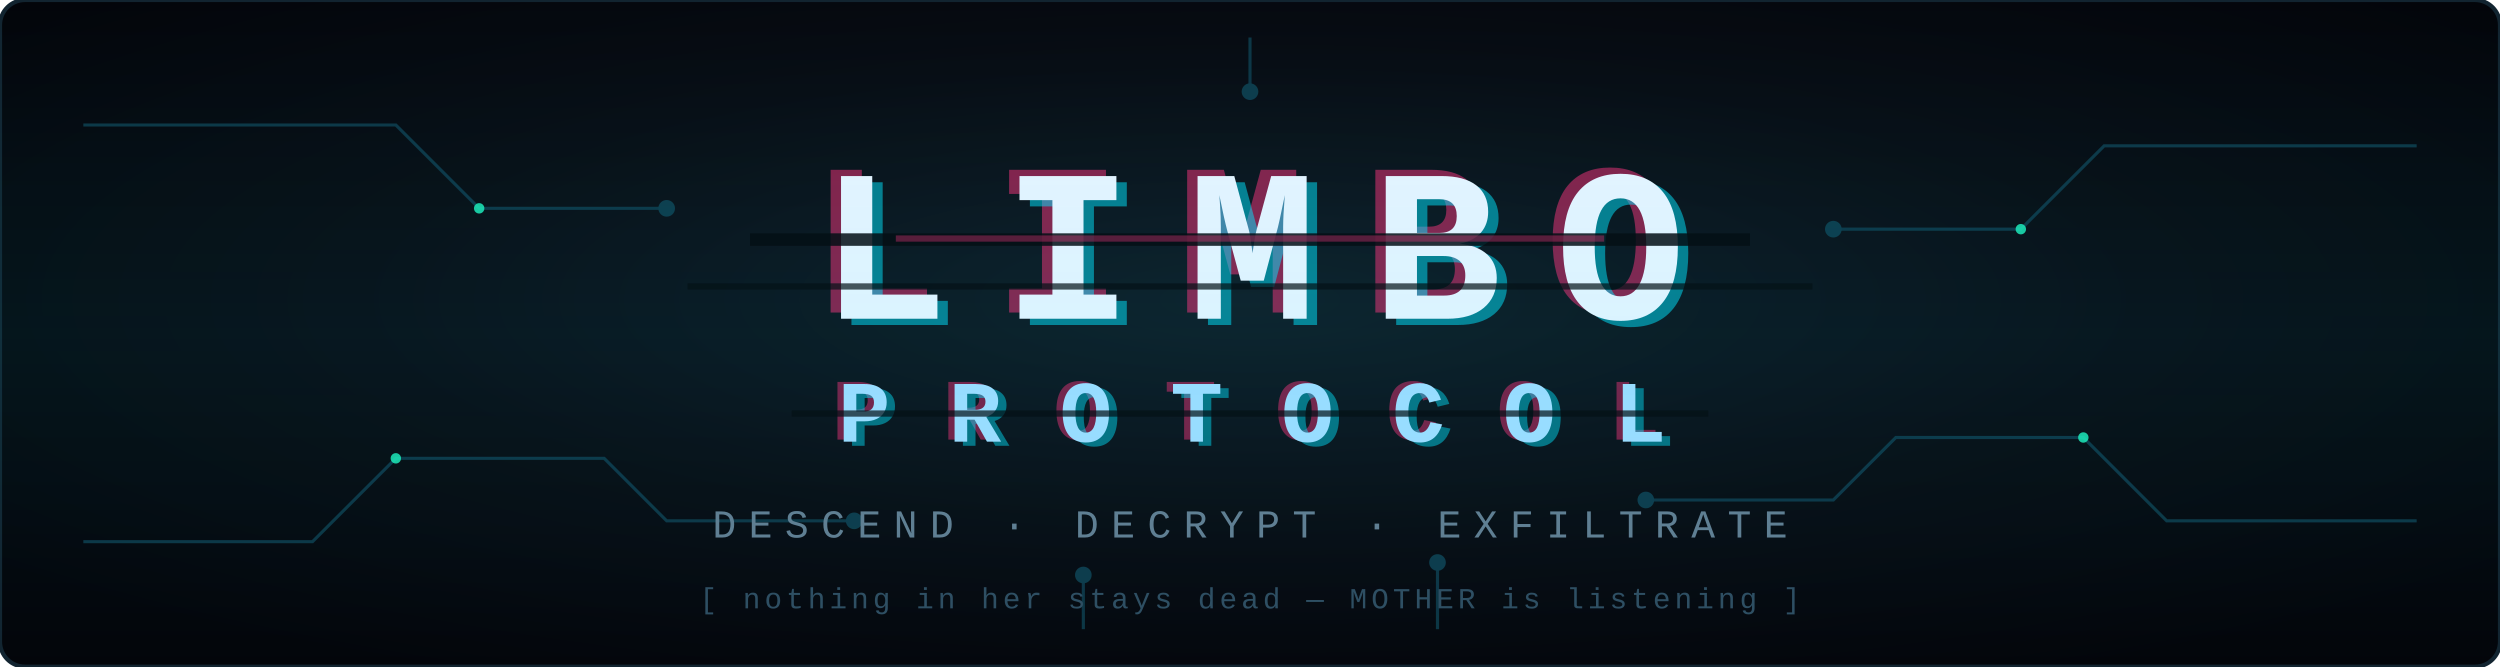
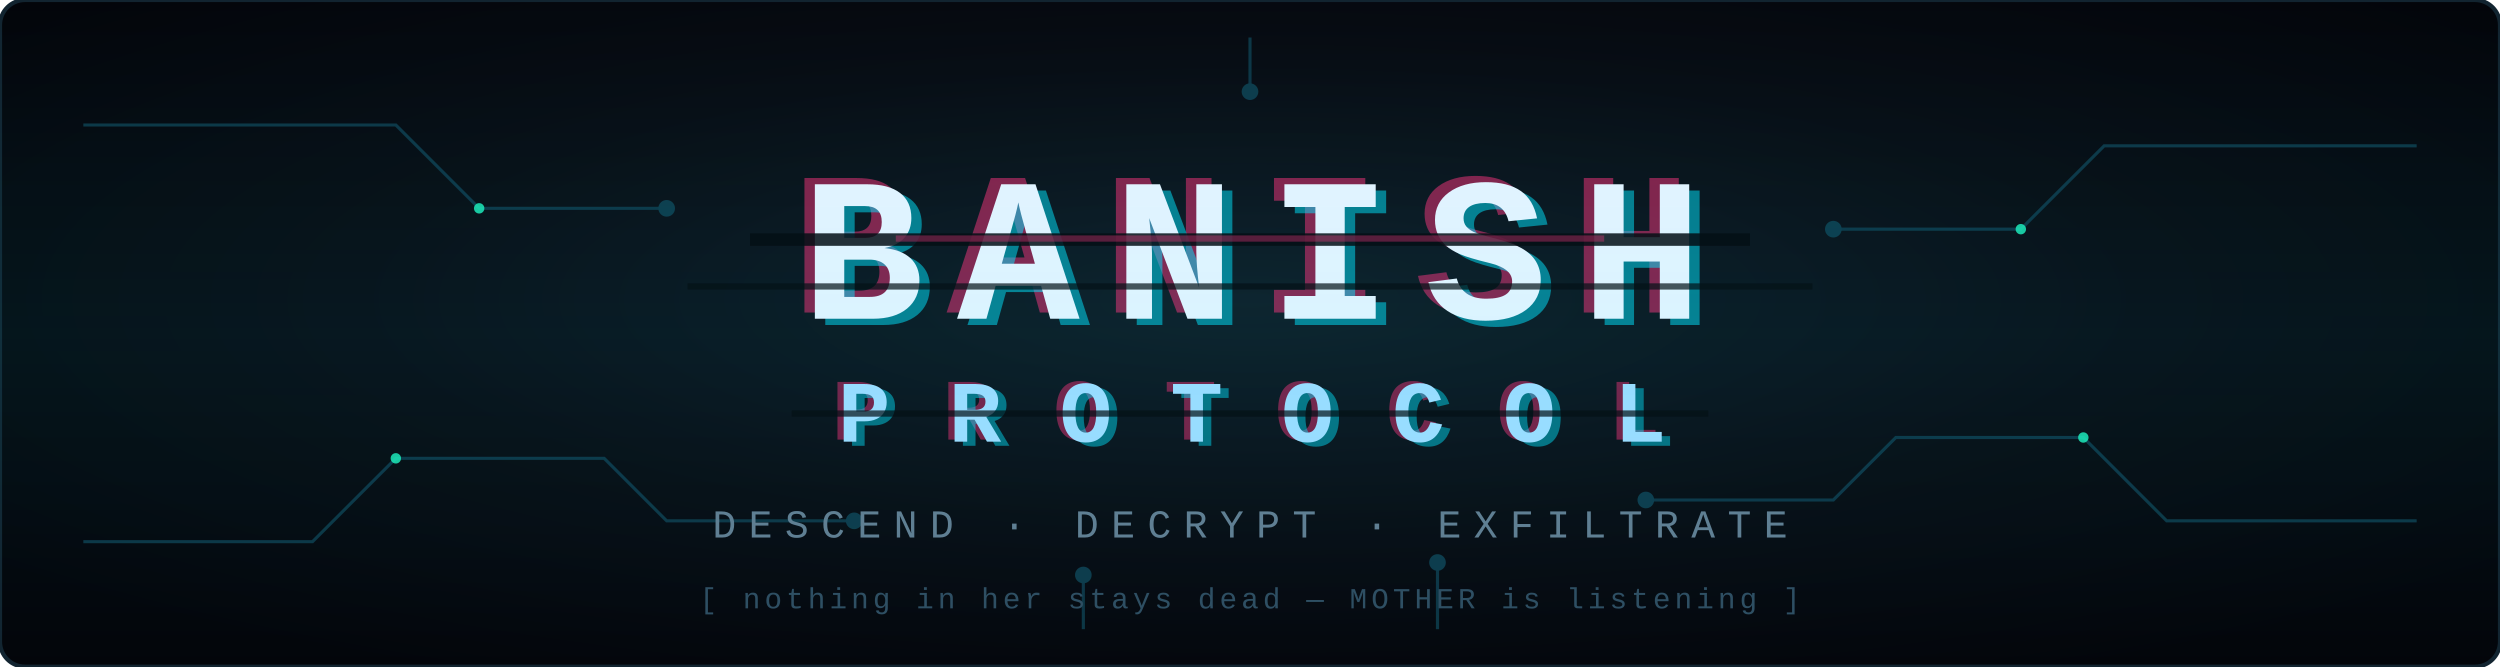
- <svg xmlns="http://www.w3.org/2000/svg" width="1200" height="320" viewBox="0 0 1200 320" role="img" aria-label="LIMBO PROTOCOL">
+ <svg xmlns="http://www.w3.org/2000/svg" width="1200" height="320" viewBox="0 0 1200 320" role="img" aria-label="BANISH PROTOCOL">
  <defs>
    <radialGradient id="glow" cx="50%" cy="45%" r="65%">
      <stop offset="0%" stop-color="#0e1a24" />
      <stop offset="55%" stop-color="#070b12" />
      <stop offset="100%" stop-color="#03050a" />
    </radialGradient>
    <linearGradient id="scan" x1="0" y1="0" x2="0" y2="1">
      <stop offset="0%" stop-color="#00e5ff" stop-opacity="0" />
      <stop offset="50%" stop-color="#00e5ff" stop-opacity="0.06" />
      <stop offset="100%" stop-color="#00e5ff" stop-opacity="0" />
    </linearGradient>
  </defs>
  <rect width="1200" height="320" rx="12" fill="url(#glow)" />
  <rect width="1200" height="320" rx="12" fill="none" stroke="#122430" stroke-width="2" />
  <g stroke="#0d3a4a" stroke-width="1.5" fill="none" opacity="0.9">
    <path d="M40 60 H190 L230 100 H320" />
    <path d="M40 260 H150 L190 220 H290 L320 250 H410" />
    <path d="M1160 70 H1010 L970 110 H880" />
    <path d="M1160 250 H1040 L1000 210 H910 L880 240 H790" />
    <path d="M600 18 V44" />
    <path d="M520 302 V276" />
    <path d="M690 302 V270" />
  </g>
  <g fill="#0d3a4a">
    <circle cx="320" cy="100" r="4" />
    <circle cx="410" cy="250" r="4" />
    <circle cx="880" cy="110" r="4" />
    <circle cx="790" cy="240" r="4" />
    <circle cx="600" cy="44" r="4" />
    <circle cx="520" cy="276" r="4" />
    <circle cx="690" cy="270" r="4" />
  </g>
  <g fill="#1de9b6" opacity="0.85">
    <circle cx="230" cy="100" r="2.5" />
    <circle cx="190" cy="220" r="2.5" />
    <circle cx="970" cy="110" r="2.5" />
    <circle cx="1000" cy="210" r="2.5" />
  </g>
-   <g font-family="'Courier New', Courier, monospace" font-weight="bold" font-size="104" letter-spacing="26" text-anchor="middle">
-     <text x="596" y="150" fill="#ff2d78" opacity="0.5">LIMBO</text>
-     <text x="606" y="156" fill="#00e5ff" opacity="0.5">LIMBO</text>
-     <text x="601" y="153" fill="#e8f4ff">LIMBO</text>
+   <g font-family="'Courier New', Courier, monospace" font-weight="bold" font-size="98" letter-spacing="16" text-anchor="middle">
+     <text x="596" y="150" fill="#ff2d78" opacity="0.5">BANISH</text>
+     <text x="606" y="156" fill="#00e5ff" opacity="0.5">BANISH</text>
+     <text x="601" y="153" fill="#e8f4ff">BANISH</text>
  </g>
  <g font-family="'Courier New', Courier, monospace" font-weight="bold" font-size="42" letter-spacing="28" text-anchor="middle">
    <text x="598" y="211" fill="#ff2d78" opacity="0.45">PROTOCOL</text>
    <text x="605" y="214" fill="#00e5ff" opacity="0.45">PROTOCOL</text>
    <text x="601" y="212" fill="#9fdcff">PROTOCOL</text>
  </g>
  <rect x="360" y="112" width="480" height="6" fill="#03050a" opacity="0.85" />
  <rect x="430" y="113" width="340" height="3" fill="#ff2d78" opacity="0.35" />
  <rect x="330" y="136" width="540" height="3" fill="#03050a" opacity="0.7" />
  <rect x="380" y="197" width="440" height="3" fill="#03050a" opacity="0.7" />
  <rect width="1200" height="320" rx="12" fill="url(#scan)" />
  <g font-family="'Courier New', Courier, monospace" font-size="19" letter-spacing="6" text-anchor="middle">
    <text x="600" y="258" fill="#5f7f93">DESCEND · DECRYPT · EXFILTRATE</text>
  </g>
  <g font-family="'Courier New', Courier, monospace" font-size="14" letter-spacing="2" text-anchor="middle">
    <text x="600" y="292" fill="#2e4f63">[ nothing in her stays dead — MOTHER is listening ]</text>
  </g>
</svg>
